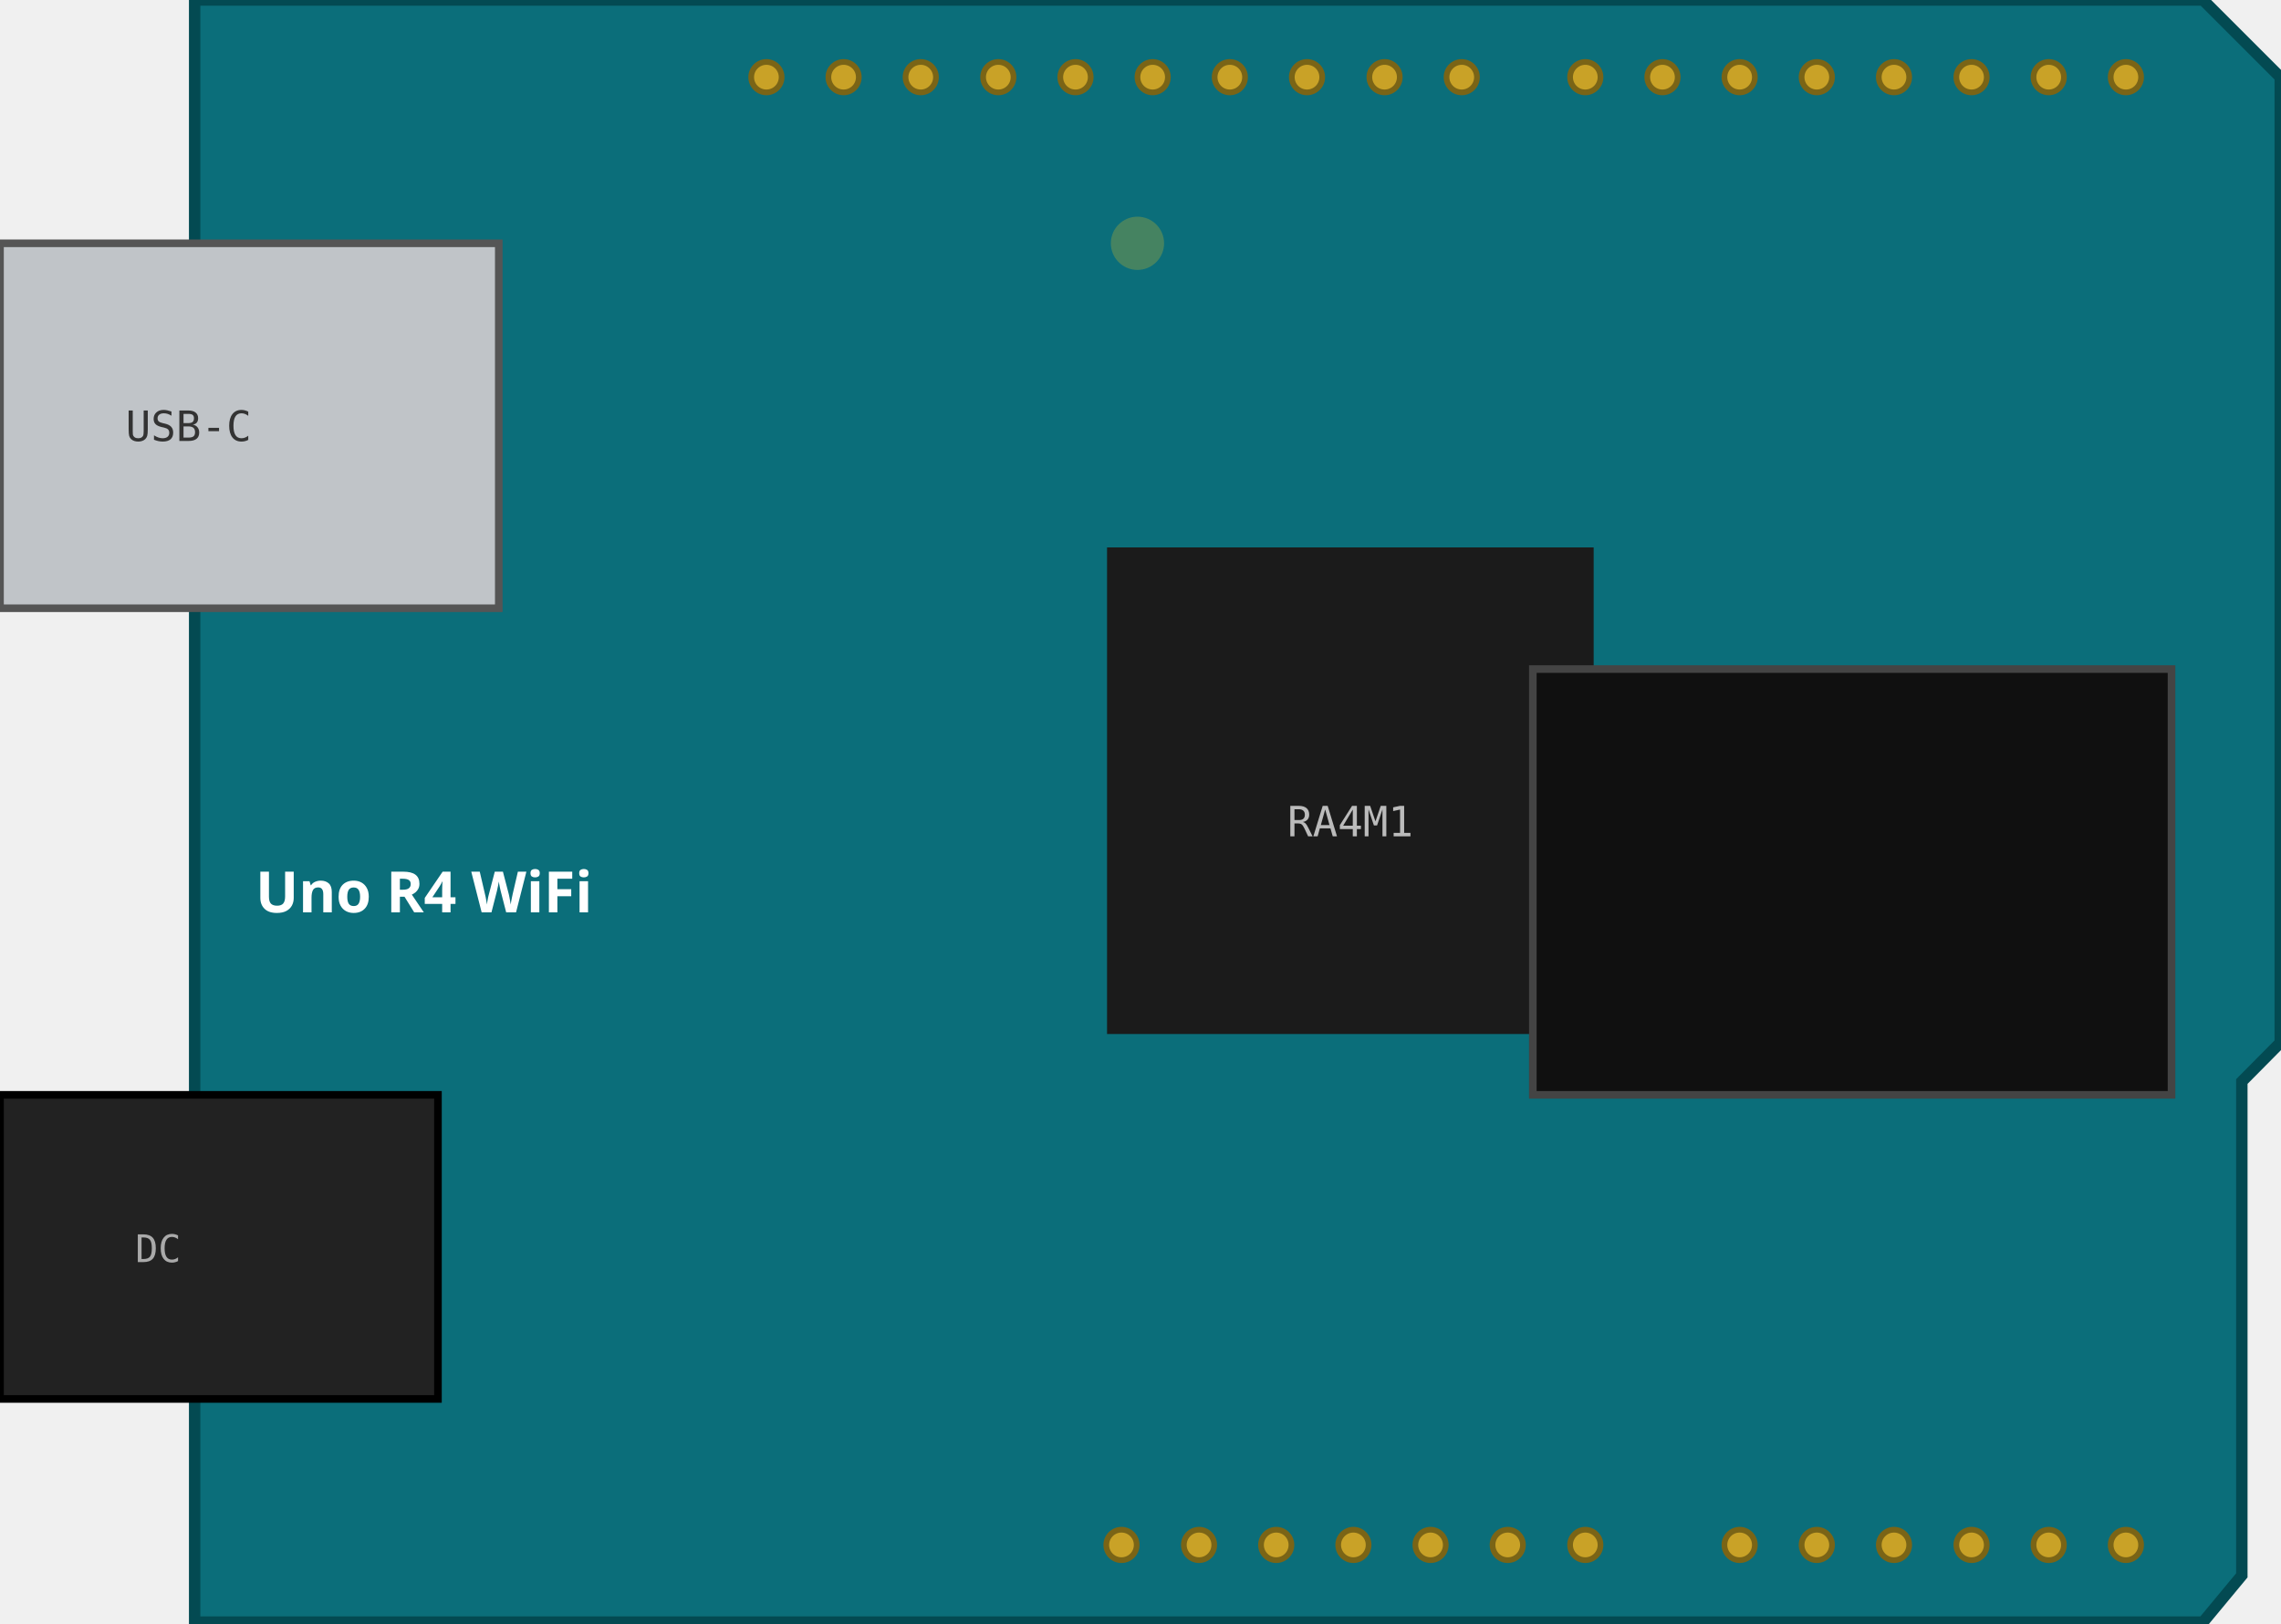
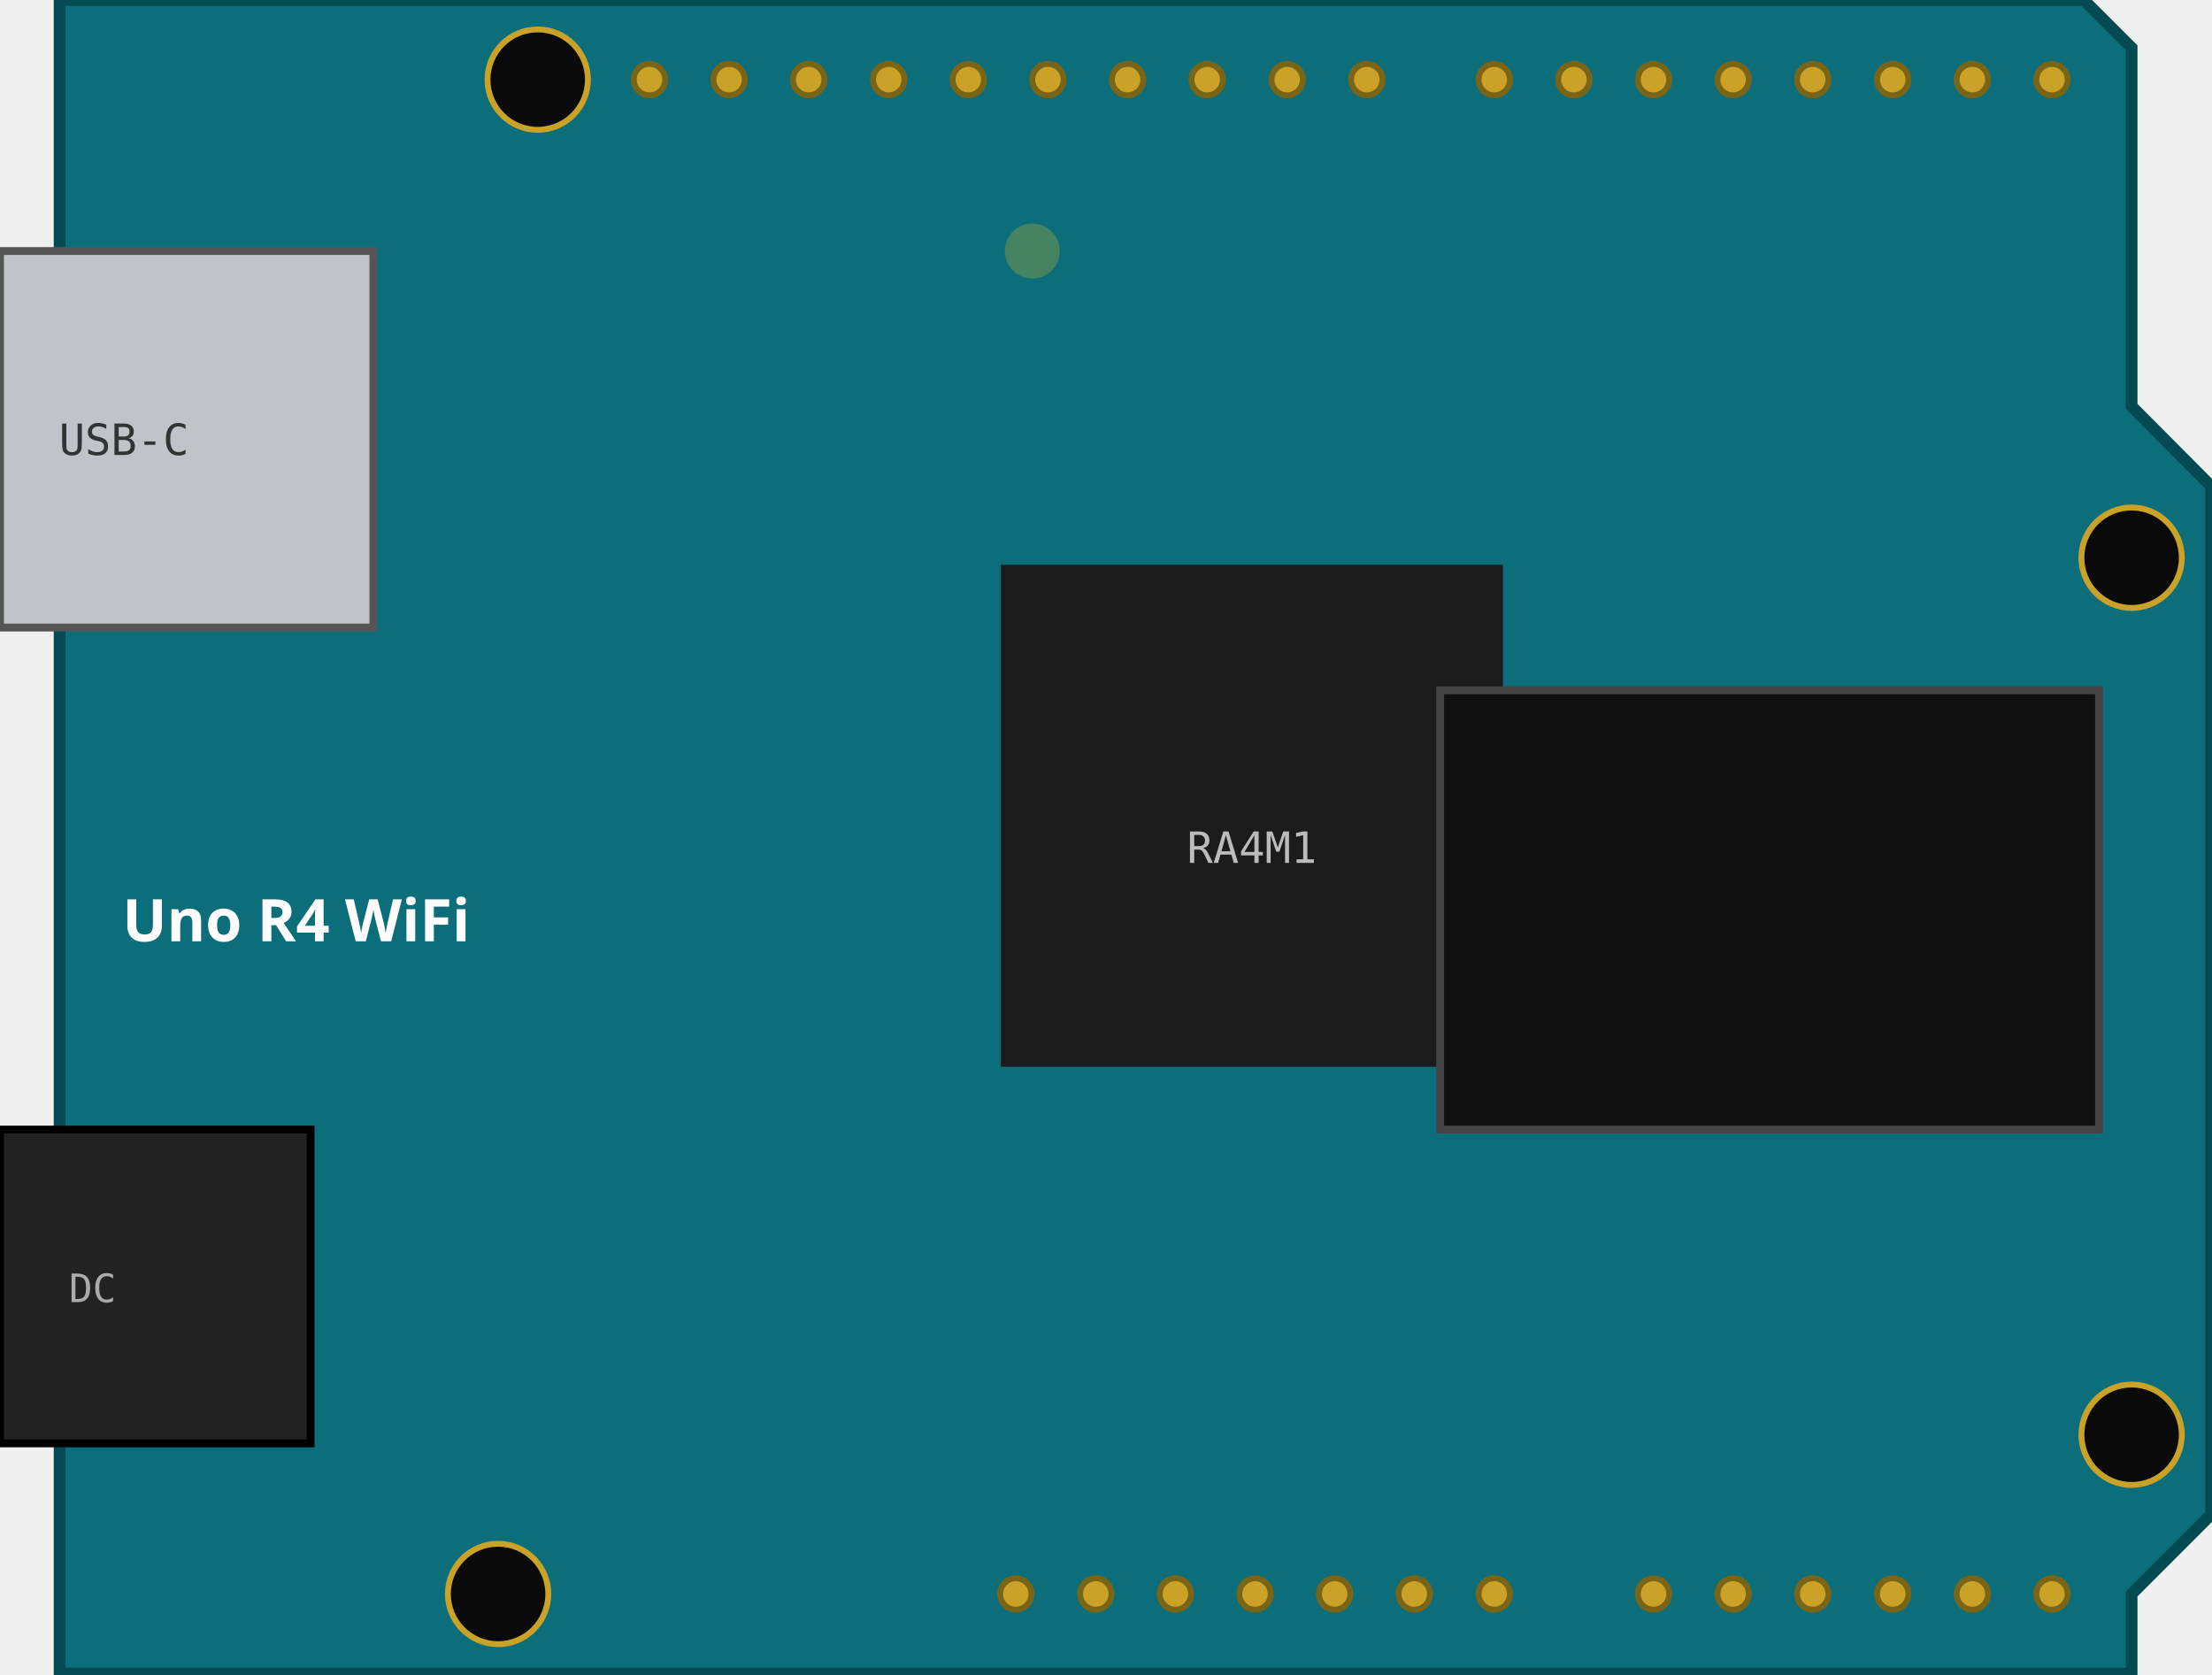
- <svg xmlns="http://www.w3.org/2000/svg" width="600" height="427" viewBox="0 0 600 427">
-   <polygon points="51.2,0.0 579.5,0.0 599.8,20.3 599.8,274.3 589.7,284.5 589.7,414.4 579.5,426.7 51.2,426.7" fill="#0b6e7a" stroke="#034a52" stroke-width="3" />
-   <rect x="0" y="64" width="131.2" height="96" fill="#c0c4c8" stroke="#555" stroke-width="2" />
-   <text x="49.6" y="116" text-anchor="middle" font-family="monospace" font-size="11" fill="#333">USB-C</text>
-   <rect x="0" y="288" width="115.2" height="80" fill="#222" stroke="#000" stroke-width="2" />
-   <text x="41.6" y="332" text-anchor="middle" font-family="monospace" font-size="10" fill="#aaa">DC</text>
-   <rect x="291.2" y="144" width="128" height="128" fill="#1b1b1b" />
-   <text x="355.2" y="220" text-anchor="middle" font-family="monospace" font-size="11" fill="#bbb">RA4M1</text>
-   <rect x="403.2" y="176" width="168" height="112" fill="#101010" stroke="#444" stroke-width="2" />
-   <text x="67.2" y="240" font-family="sans-serif" font-size="15" font-weight="bold" fill="#fff">Uno R4 WiFi</text>
-   <circle id="led" cx="299.2" cy="64" r="7" fill="#f5c518" opacity="0.25" />
-   <circle cx="201.6" cy="20.3" r="4" fill="#c9a227" stroke="#7a6416" stroke-width="1.5" />
-   <circle cx="221.9" cy="20.3" r="4" fill="#c9a227" stroke="#7a6416" stroke-width="1.5" />
-   <circle cx="242.2" cy="20.3" r="4" fill="#c9a227" stroke="#7a6416" stroke-width="1.5" />
-   <circle cx="262.6" cy="20.3" r="4" fill="#c9a227" stroke="#7a6416" stroke-width="1.5" />
-   <circle cx="282.9" cy="20.3" r="4" fill="#c9a227" stroke="#7a6416" stroke-width="1.5" />
-   <circle cx="303.2" cy="20.3" r="4" fill="#c9a227" stroke="#7a6416" stroke-width="1.5" />
-   <circle cx="323.5" cy="20.3" r="4" fill="#c9a227" stroke="#7a6416" stroke-width="1.5" />
-   <circle cx="343.8" cy="20.3" r="4" fill="#c9a227" stroke="#7a6416" stroke-width="1.5" />
-   <circle cx="364.2" cy="20.3" r="4" fill="#c9a227" stroke="#7a6416" stroke-width="1.5" />
-   <circle cx="384.5" cy="20.3" r="4" fill="#c9a227" stroke="#7a6416" stroke-width="1.5" />
-   <circle cx="417" cy="20.3" r="4" fill="#c9a227" stroke="#7a6416" stroke-width="1.5" />
-   <circle cx="437.3" cy="20.3" r="4" fill="#c9a227" stroke="#7a6416" stroke-width="1.5" />
-   <circle cx="457.6" cy="20.3" r="4" fill="#c9a227" stroke="#7a6416" stroke-width="1.5" />
-   <circle cx="477.9" cy="20.3" r="4" fill="#c9a227" stroke="#7a6416" stroke-width="1.5" />
-   <circle cx="498.2" cy="20.3" r="4" fill="#c9a227" stroke="#7a6416" stroke-width="1.5" />
-   <circle cx="518.6" cy="20.3" r="4" fill="#c9a227" stroke="#7a6416" stroke-width="1.5" />
-   <circle cx="538.9" cy="20.3" r="4" fill="#c9a227" stroke="#7a6416" stroke-width="1.5" />
-   <circle cx="559.2" cy="20.3" r="4" fill="#c9a227" stroke="#7a6416" stroke-width="1.5" />
-   <circle cx="295" cy="406.4" r="4" fill="#c9a227" stroke="#7a6416" stroke-width="1.5" />
-   <circle cx="315.4" cy="406.4" r="4" fill="#c9a227" stroke="#7a6416" stroke-width="1.5" />
-   <circle cx="335.7" cy="406.4" r="4" fill="#c9a227" stroke="#7a6416" stroke-width="1.5" />
-   <circle cx="356" cy="406.4" r="4" fill="#c9a227" stroke="#7a6416" stroke-width="1.5" />
-   <circle cx="376.3" cy="406.4" r="4" fill="#c9a227" stroke="#7a6416" stroke-width="1.5" />
-   <circle cx="396.6" cy="406.4" r="4" fill="#c9a227" stroke="#7a6416" stroke-width="1.5" />
-   <circle cx="417" cy="406.4" r="4" fill="#c9a227" stroke="#7a6416" stroke-width="1.5" />
-   <circle cx="457.6" cy="406.4" r="4" fill="#c9a227" stroke="#7a6416" stroke-width="1.5" />
-   <circle cx="477.9" cy="406.4" r="4" fill="#c9a227" stroke="#7a6416" stroke-width="1.5" />
-   <circle cx="498.2" cy="406.4" r="4" fill="#c9a227" stroke="#7a6416" stroke-width="1.5" />
-   <circle cx="518.6" cy="406.4" r="4" fill="#c9a227" stroke="#7a6416" stroke-width="1.5" />
-   <circle cx="538.9" cy="406.4" r="4" fill="#c9a227" stroke="#7a6416" stroke-width="1.5" />
-   <circle cx="559.2" cy="406.4" r="4" fill="#c9a227" stroke="#7a6416" stroke-width="1.5" />
+ <svg xmlns="http://www.w3.org/2000/svg" width="564" height="427" viewBox="0 0 564 427">
+   <polygon points="15.2,0.0 531.3,0.0 543.5,12.2 543.5,103.6 563.8,124.0 563.8,386.1 543.5,406.4 543.5,426.7 15.2,426.7" fill="#0b6e7a" stroke="#034a52" stroke-width="3" />
+   <rect x="0" y="64" width="95.2" height="96" fill="#c0c4c8" stroke="#555" stroke-width="2" />
+   <text x="31.6" y="116" text-anchor="middle" font-family="monospace" font-size="11" fill="#333">USB-C</text>
+   <rect x="0" y="288" width="79.2" height="80" fill="#222" stroke="#000" stroke-width="2" />
+   <text x="23.6" y="332" text-anchor="middle" font-family="monospace" font-size="10" fill="#aaa">DC</text>
+   <rect x="255.2" y="144" width="128" height="128" fill="#1b1b1b" />
+   <text x="319.2" y="220" text-anchor="middle" font-family="monospace" font-size="11" fill="#bbb">RA4M1</text>
+   <rect x="367.2" y="176" width="168" height="112" fill="#101010" stroke="#444" stroke-width="2" />
+   <text x="31.2" y="240" font-family="sans-serif" font-size="15" font-weight="bold" fill="#fff">Uno R4 WiFi</text>
+   <circle id="led" cx="263.2" cy="64" r="7" fill="#f5c518" opacity="0.25" />
+   <circle cx="127.0" cy="406.4" r="12.8" fill="#0a0a0a" stroke="#c9a227" stroke-width="1.5" />
+   <circle cx="137.1" cy="20.3" r="12.8" fill="#0a0a0a" stroke="#c9a227" stroke-width="1.5" />
+   <circle cx="543.5" cy="142.2" r="12.8" fill="#0a0a0a" stroke="#c9a227" stroke-width="1.5" />
+   <circle cx="543.5" cy="365.8" r="12.8" fill="#0a0a0a" stroke="#c9a227" stroke-width="1.5" />
+   <circle cx="165.6" cy="20.3" r="4" fill="#c9a227" stroke="#7a6416" stroke-width="1.5" />
+   <circle cx="185.9" cy="20.3" r="4" fill="#c9a227" stroke="#7a6416" stroke-width="1.5" />
+   <circle cx="206.2" cy="20.3" r="4" fill="#c9a227" stroke="#7a6416" stroke-width="1.5" />
+   <circle cx="226.6" cy="20.3" r="4" fill="#c9a227" stroke="#7a6416" stroke-width="1.5" />
+   <circle cx="246.9" cy="20.3" r="4" fill="#c9a227" stroke="#7a6416" stroke-width="1.5" />
+   <circle cx="267.2" cy="20.3" r="4" fill="#c9a227" stroke="#7a6416" stroke-width="1.5" />
+   <circle cx="287.5" cy="20.3" r="4" fill="#c9a227" stroke="#7a6416" stroke-width="1.5" />
+   <circle cx="307.8" cy="20.3" r="4" fill="#c9a227" stroke="#7a6416" stroke-width="1.5" />
+   <circle cx="328.2" cy="20.3" r="4" fill="#c9a227" stroke="#7a6416" stroke-width="1.5" />
+   <circle cx="348.5" cy="20.3" r="4" fill="#c9a227" stroke="#7a6416" stroke-width="1.5" />
+   <circle cx="381" cy="20.3" r="4" fill="#c9a227" stroke="#7a6416" stroke-width="1.5" />
+   <circle cx="401.3" cy="20.3" r="4" fill="#c9a227" stroke="#7a6416" stroke-width="1.5" />
+   <circle cx="421.6" cy="20.3" r="4" fill="#c9a227" stroke="#7a6416" stroke-width="1.5" />
+   <circle cx="441.9" cy="20.3" r="4" fill="#c9a227" stroke="#7a6416" stroke-width="1.5" />
+   <circle cx="462.2" cy="20.3" r="4" fill="#c9a227" stroke="#7a6416" stroke-width="1.5" />
+   <circle cx="482.6" cy="20.3" r="4" fill="#c9a227" stroke="#7a6416" stroke-width="1.5" />
+   <circle cx="502.9" cy="20.3" r="4" fill="#c9a227" stroke="#7a6416" stroke-width="1.5" />
+   <circle cx="523.2" cy="20.3" r="4" fill="#c9a227" stroke="#7a6416" stroke-width="1.5" />
+   <circle cx="259" cy="406.4" r="4" fill="#c9a227" stroke="#7a6416" stroke-width="1.5" />
+   <circle cx="279.4" cy="406.4" r="4" fill="#c9a227" stroke="#7a6416" stroke-width="1.5" />
+   <circle cx="299.7" cy="406.4" r="4" fill="#c9a227" stroke="#7a6416" stroke-width="1.5" />
+   <circle cx="320" cy="406.4" r="4" fill="#c9a227" stroke="#7a6416" stroke-width="1.5" />
+   <circle cx="340.3" cy="406.4" r="4" fill="#c9a227" stroke="#7a6416" stroke-width="1.5" />
+   <circle cx="360.6" cy="406.4" r="4" fill="#c9a227" stroke="#7a6416" stroke-width="1.5" />
+   <circle cx="381" cy="406.4" r="4" fill="#c9a227" stroke="#7a6416" stroke-width="1.5" />
+   <circle cx="421.6" cy="406.4" r="4" fill="#c9a227" stroke="#7a6416" stroke-width="1.5" />
+   <circle cx="441.9" cy="406.4" r="4" fill="#c9a227" stroke="#7a6416" stroke-width="1.5" />
+   <circle cx="462.2" cy="406.4" r="4" fill="#c9a227" stroke="#7a6416" stroke-width="1.5" />
+   <circle cx="482.6" cy="406.4" r="4" fill="#c9a227" stroke="#7a6416" stroke-width="1.5" />
+   <circle cx="502.9" cy="406.4" r="4" fill="#c9a227" stroke="#7a6416" stroke-width="1.5" />
+   <circle cx="523.2" cy="406.4" r="4" fill="#c9a227" stroke="#7a6416" stroke-width="1.5" />
</svg>
